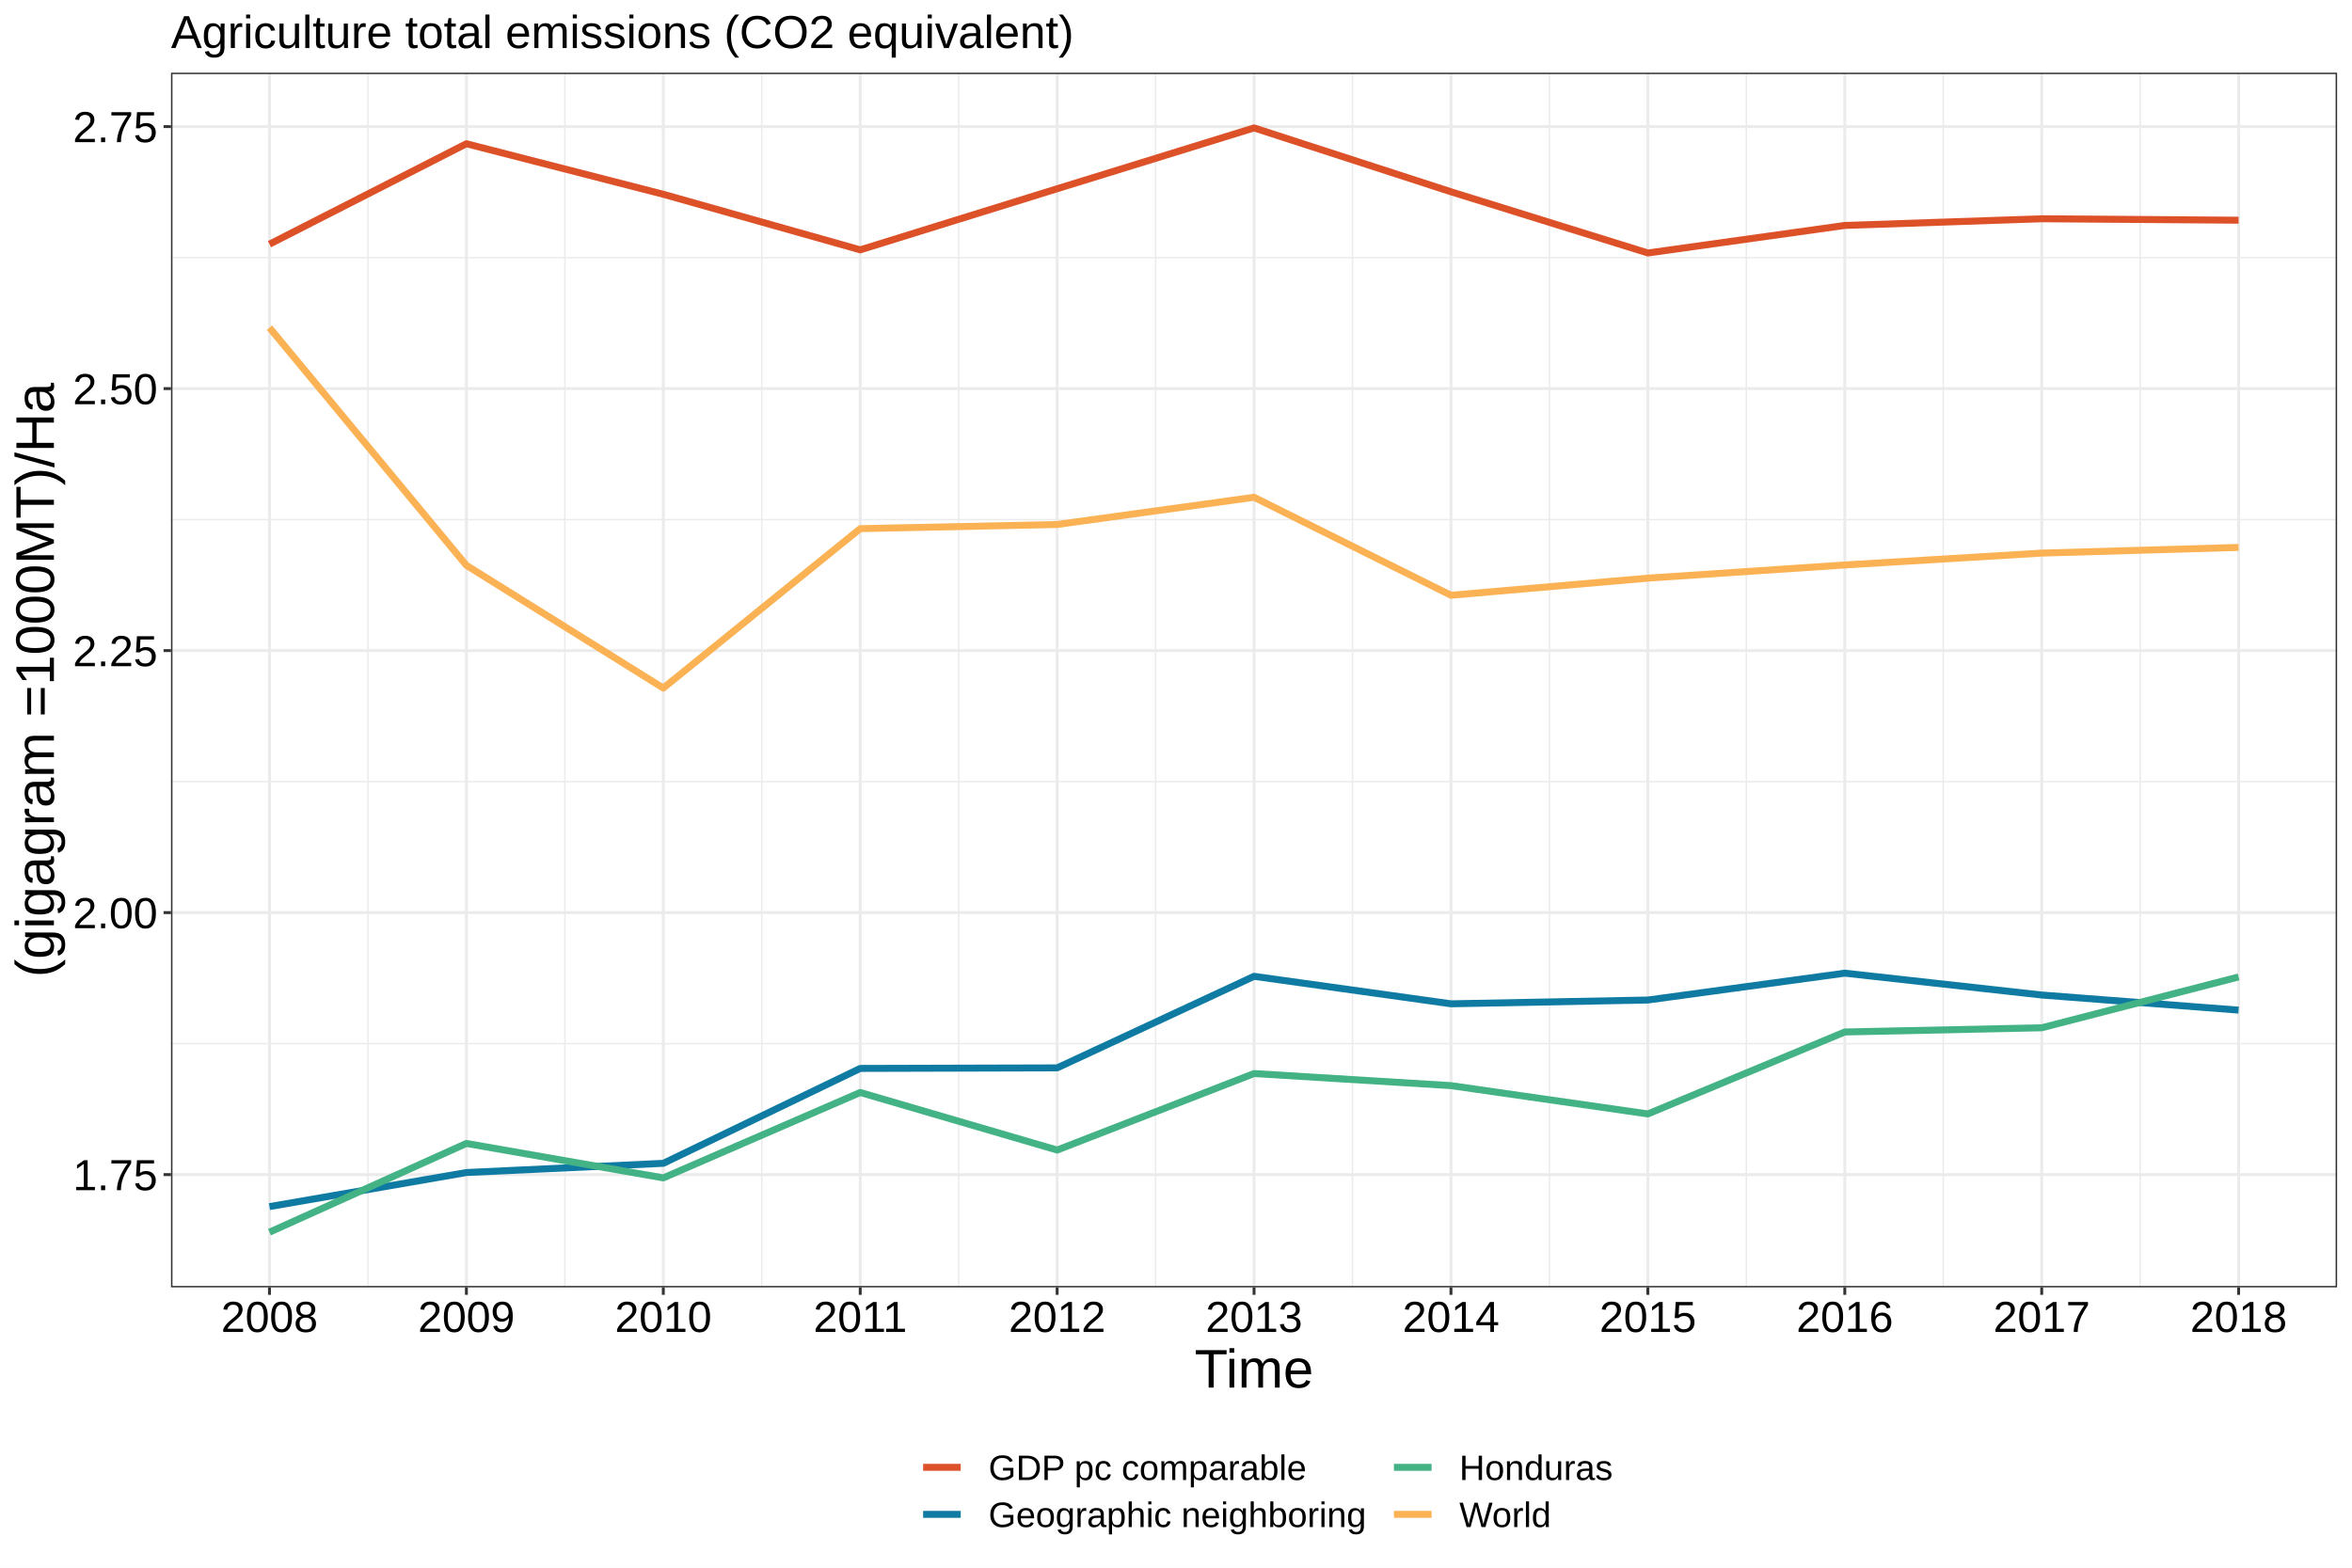
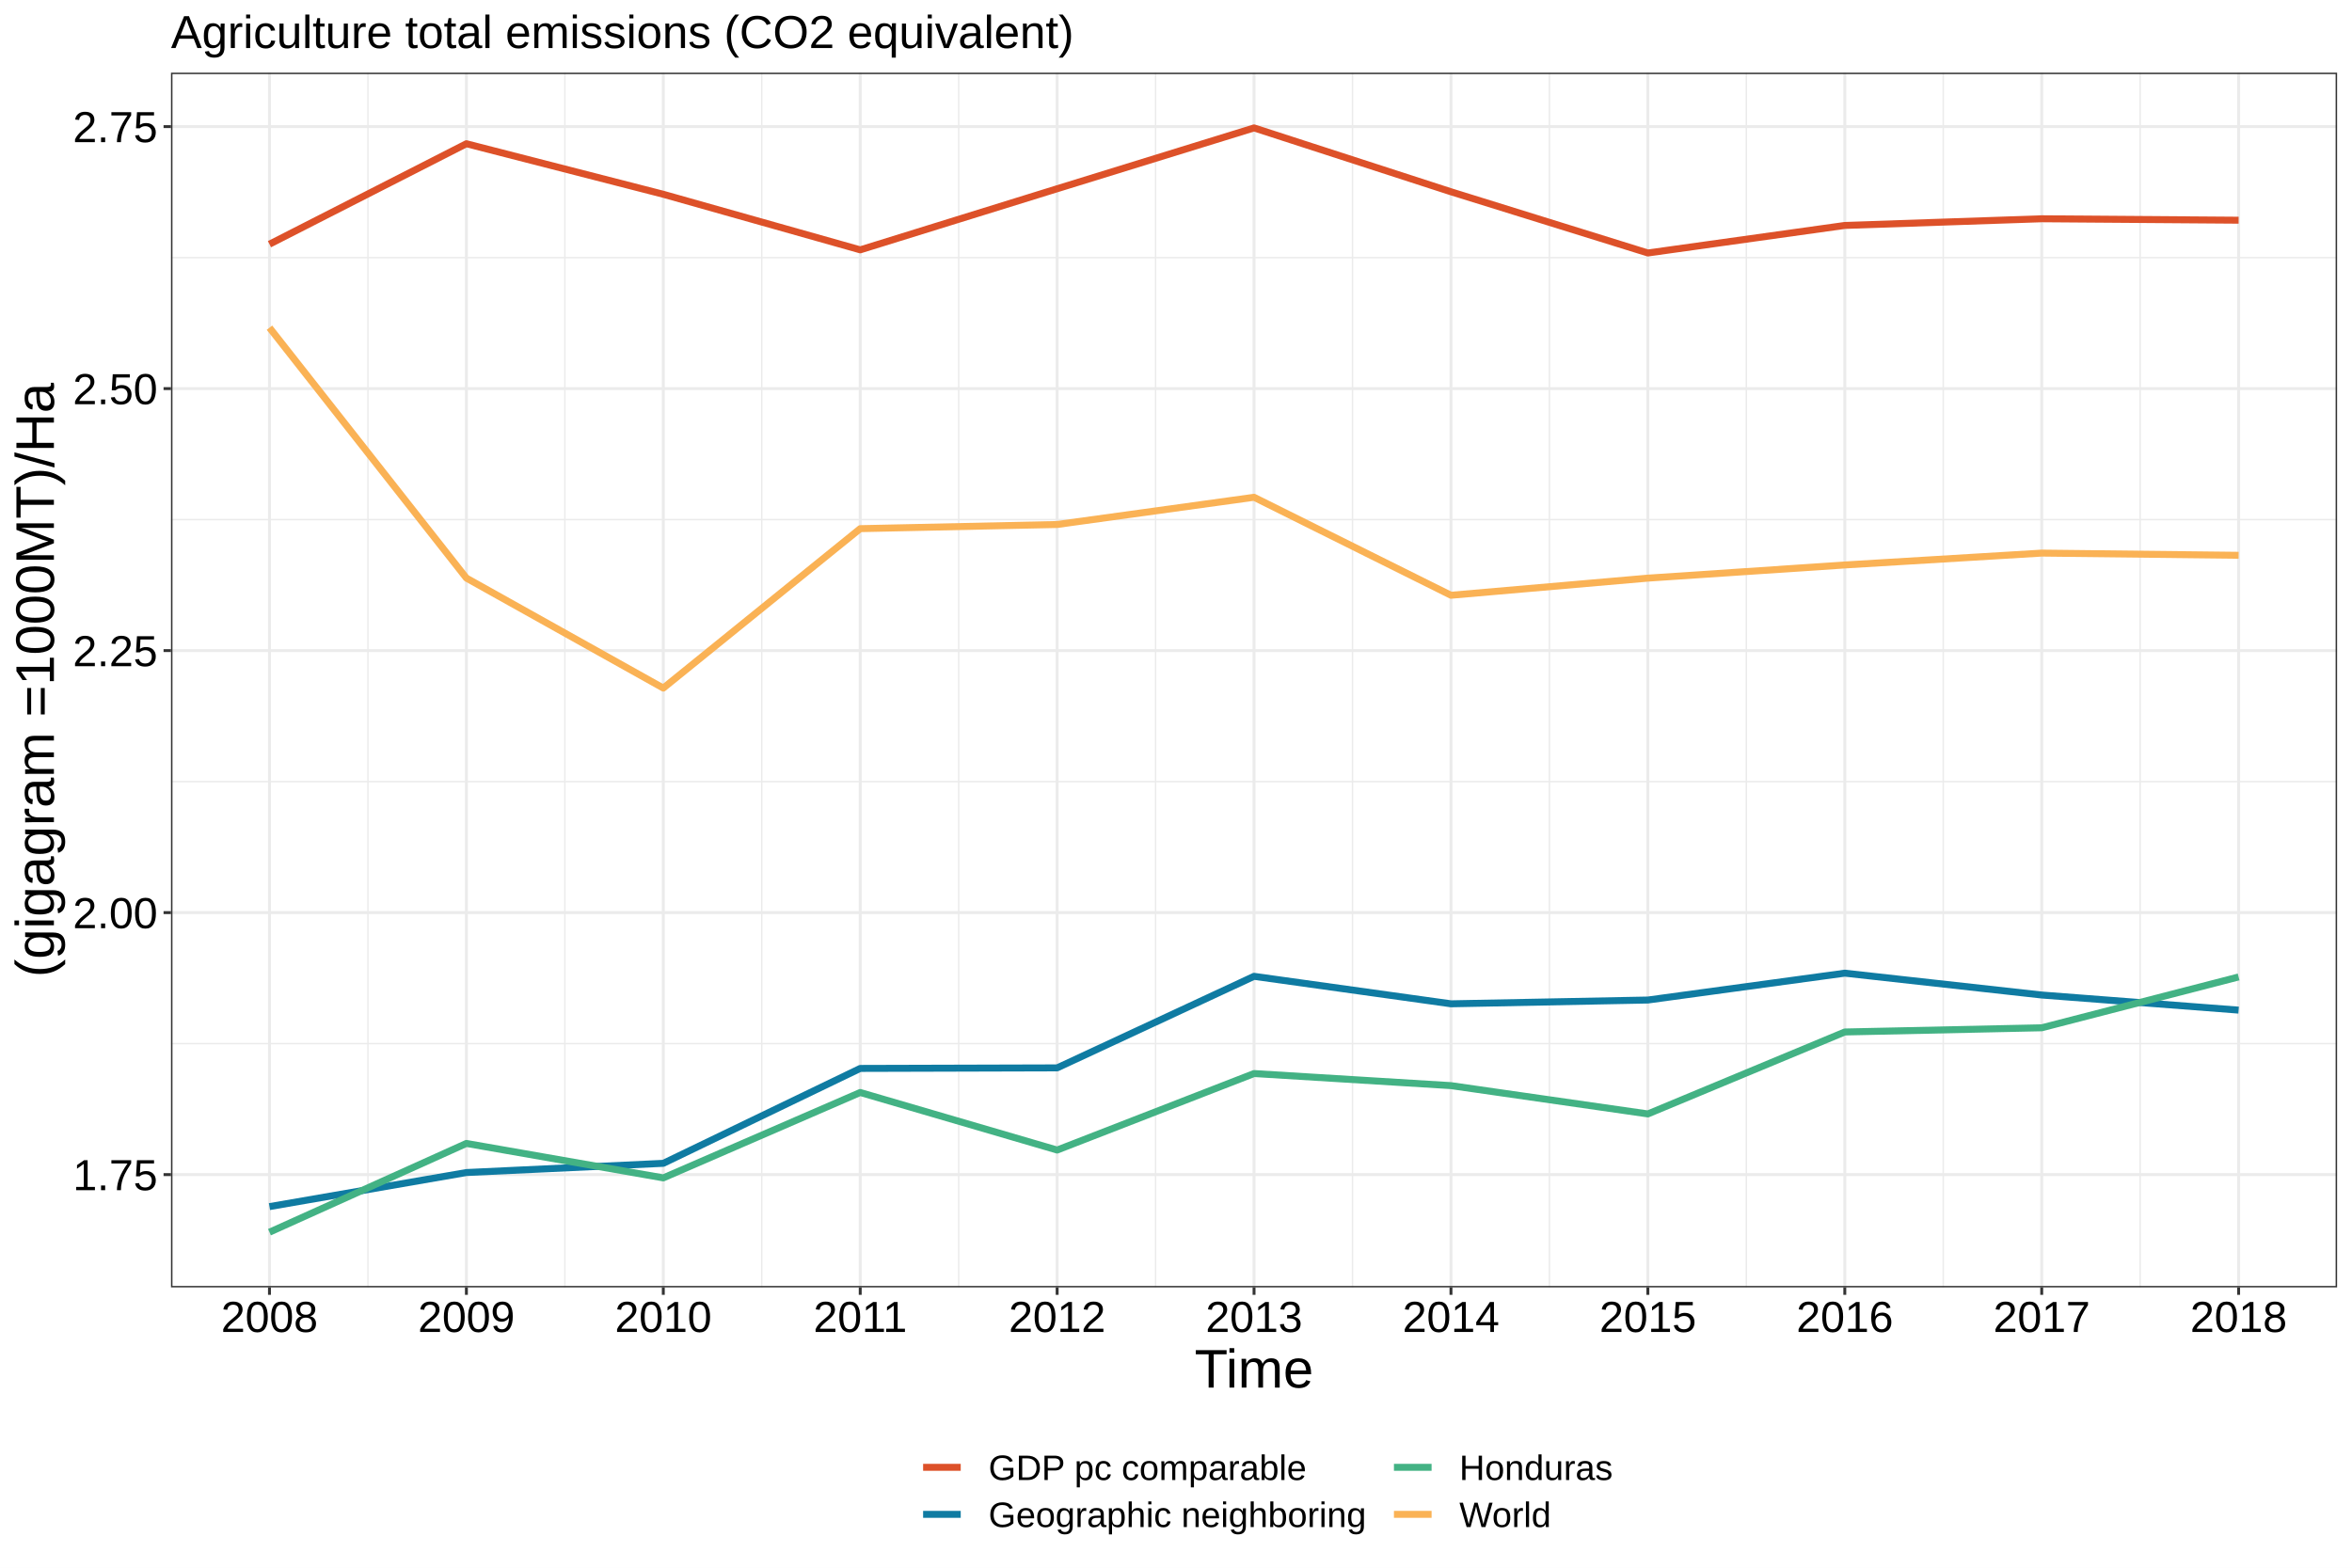
<svg xmlns="http://www.w3.org/2000/svg" class="svglite" width="864.00pt" height="576.00pt" viewBox="0 0 864.00 576.00">
  <defs>
    <style type="text/css">
    .svglite line, .svglite polyline, .svglite polygon, .svglite path, .svglite rect, .svglite circle {
      fill: none;
      stroke: #000000;
      stroke-linecap: round;
      stroke-linejoin: round;
      stroke-miterlimit: 10.00;
    }
    .svglite text {
      white-space: pre;
    }
  </style>
  </defs>
  <rect width="100%" height="100%" style="stroke: none; fill: #FFFFFF;" />
  <defs>
    <clipPath id="cpMC4wMHw4NjQuMDB8MC4wMHw1NzYuMDA=">
      <rect x="0.00" y="0.00" width="864.00" height="576.00" />
    </clipPath>
  </defs>
  <g clip-path="url(#cpMC4wMHw4NjQuMDB8MC4wMHw1NzYuMDA=)">
    <rect x="0.00" y="0.00" width="864.00" height="576.00" style="stroke-width: 1.07; stroke: #FFFFFF; fill: #FFFFFF;" />
  </g>
  <defs>
    <clipPath id="cpNjIuODJ8ODU4LjUyfDI2LjcxfDQ3My4wMQ==">
      <rect x="62.82" y="26.71" width="795.70" height="446.30" />
    </clipPath>
  </defs>
  <g clip-path="url(#cpNjIuODJ8ODU4LjUyfDI2LjcxfDQ3My4wMQ==)">
    <rect x="62.82" y="26.71" width="795.70" height="446.30" style="stroke-width: 1.07; stroke: none; fill: #FFFFFF;" />
    <polyline points="62.82,383.44 858.52,383.44 " style="stroke-width: 0.53; stroke: #EBEBEB; stroke-linecap: butt;" />
    <polyline points="62.82,287.18 858.52,287.18 " style="stroke-width: 0.53; stroke: #EBEBEB; stroke-linecap: butt;" />
    <polyline points="62.82,190.91 858.52,190.91 " style="stroke-width: 0.53; stroke: #EBEBEB; stroke-linecap: butt;" />
    <polyline points="62.82,94.65 858.52,94.65 " style="stroke-width: 0.53; stroke: #EBEBEB; stroke-linecap: butt;" />
    <polyline points="62.82,473.01 62.82,26.71 " style="stroke-width: 0.53; stroke: #EBEBEB; stroke-linecap: butt;" />
    <polyline points="135.16,473.01 135.16,26.71 " style="stroke-width: 0.53; stroke: #EBEBEB; stroke-linecap: butt;" />
    <polyline points="207.50,473.01 207.50,26.71 " style="stroke-width: 0.53; stroke: #EBEBEB; stroke-linecap: butt;" />
    <polyline points="279.83,473.01 279.83,26.71 " style="stroke-width: 0.53; stroke: #EBEBEB; stroke-linecap: butt;" />
    <polyline points="352.17,473.01 352.17,26.71 " style="stroke-width: 0.53; stroke: #EBEBEB; stroke-linecap: butt;" />
    <polyline points="424.50,473.01 424.50,26.71 " style="stroke-width: 0.53; stroke: #EBEBEB; stroke-linecap: butt;" />
    <polyline points="496.84,473.01 496.84,26.71 " style="stroke-width: 0.53; stroke: #EBEBEB; stroke-linecap: butt;" />
    <polyline points="569.18,473.01 569.18,26.71 " style="stroke-width: 0.53; stroke: #EBEBEB; stroke-linecap: butt;" />
    <polyline points="641.51,473.01 641.51,26.71 " style="stroke-width: 0.53; stroke: #EBEBEB; stroke-linecap: butt;" />
    <polyline points="713.85,473.01 713.85,26.71 " style="stroke-width: 0.53; stroke: #EBEBEB; stroke-linecap: butt;" />
    <polyline points="786.18,473.01 786.18,26.71 " style="stroke-width: 0.53; stroke: #EBEBEB; stroke-linecap: butt;" />
    <polyline points="858.52,473.01 858.52,26.71 " style="stroke-width: 0.53; stroke: #EBEBEB; stroke-linecap: butt;" />
    <polyline points="62.82,431.57 858.52,431.57 " style="stroke-width: 1.07; stroke: #EBEBEB; stroke-linecap: butt;" />
    <polyline points="62.82,335.31 858.52,335.31 " style="stroke-width: 1.07; stroke: #EBEBEB; stroke-linecap: butt;" />
    <polyline points="62.82,239.04 858.52,239.04 " style="stroke-width: 1.07; stroke: #EBEBEB; stroke-linecap: butt;" />
    <polyline points="62.82,142.78 858.52,142.78 " style="stroke-width: 1.07; stroke: #EBEBEB; stroke-linecap: butt;" />
    <polyline points="62.82,46.52 858.52,46.52 " style="stroke-width: 1.07; stroke: #EBEBEB; stroke-linecap: butt;" />
    <polyline points="98.99,473.01 98.99,26.71 " style="stroke-width: 1.07; stroke: #EBEBEB; stroke-linecap: butt;" />
    <polyline points="171.33,473.01 171.33,26.71 " style="stroke-width: 1.07; stroke: #EBEBEB; stroke-linecap: butt;" />
    <polyline points="243.66,473.01 243.66,26.71 " style="stroke-width: 1.07; stroke: #EBEBEB; stroke-linecap: butt;" />
    <polyline points="316.00,473.01 316.00,26.71 " style="stroke-width: 1.07; stroke: #EBEBEB; stroke-linecap: butt;" />
    <polyline points="388.34,473.01 388.34,26.71 " style="stroke-width: 1.07; stroke: #EBEBEB; stroke-linecap: butt;" />
    <polyline points="460.67,473.01 460.67,26.71 " style="stroke-width: 1.07; stroke: #EBEBEB; stroke-linecap: butt;" />
    <polyline points="533.01,473.01 533.01,26.71 " style="stroke-width: 1.07; stroke: #EBEBEB; stroke-linecap: butt;" />
    <polyline points="605.34,473.01 605.34,26.71 " style="stroke-width: 1.07; stroke: #EBEBEB; stroke-linecap: butt;" />
    <polyline points="677.68,473.01 677.68,26.71 " style="stroke-width: 1.07; stroke: #EBEBEB; stroke-linecap: butt;" />
    <polyline points="750.02,473.01 750.02,26.71 " style="stroke-width: 1.07; stroke: #EBEBEB; stroke-linecap: butt;" />
    <polyline points="822.35,473.01 822.35,26.71 " style="stroke-width: 1.07; stroke: #EBEBEB; stroke-linecap: butt;" />
    <polyline points="98.99,89.72 171.33,52.81 243.66,71.38 316.00,91.80 388.34,69.35 460.67,47.00 533.01,70.46 605.34,92.95 677.68,82.83 750.02,80.38 822.35,80.91 " style="stroke-width: 2.56; stroke: #DD5129; stroke-linecap: butt;" />
    <polyline points="98.99,443.33 171.33,430.81 243.66,427.43 316.00,392.56 388.34,392.36 460.67,358.72 533.01,368.82 605.34,367.43 677.68,357.56 750.02,365.59 822.35,371.14 " style="stroke-width: 2.56; stroke: #0F7BA2; stroke-linecap: butt;" />
    <polyline points="98.99,452.73 171.33,420.12 243.66,432.78 316.00,401.40 388.34,422.55 460.67,394.44 533.01,398.88 605.34,409.28 677.68,379.17 750.02,377.63 822.35,358.95 " style="stroke-width: 2.56; stroke: #43B284; stroke-linecap: butt;" />
-     <polyline points="98.99,120.40 171.33,207.72 243.66,252.81 316.00,194.24 388.34,192.71 460.67,182.71 533.01,218.71 605.34,212.42 677.68,207.58 750.02,203.22 822.35,201.13 " style="stroke-width: 2.56; stroke: #FAB255; stroke-linecap: butt;" />
+     <polyline points="98.99,120.40 171.33,212.40 243.66,252.81 316.00,194.24 388.34,192.71 460.67,182.71 533.01,218.71 605.34,212.42 677.68,207.58 750.02,203.22 822.35,204.03 " style="stroke-width: 2.56; stroke: #FAB255; stroke-linecap: butt;" />
    <rect x="62.82" y="26.71" width="795.70" height="446.30" style="stroke-width: 1.07; stroke: #333333;" />
  </g>
  <g clip-path="url(#cpMC4wMHw4NjQuMDB8MC4wMHw1NzYuMDA=)">
    <text x="57.89" y="437.30" text-anchor="end" style="font-size: 16.00px; font-family: &quot;Arial&quot;;" textLength="31.14px" lengthAdjust="spacingAndGlyphs">1.75</text>
    <text x="57.89" y="341.04" text-anchor="end" style="font-size: 16.00px; font-family: &quot;Arial&quot;;" textLength="31.14px" lengthAdjust="spacingAndGlyphs">2.00</text>
    <text x="57.89" y="244.77" text-anchor="end" style="font-size: 16.00px; font-family: &quot;Arial&quot;;" textLength="31.14px" lengthAdjust="spacingAndGlyphs">2.25</text>
    <text x="57.89" y="148.51" text-anchor="end" style="font-size: 16.00px; font-family: &quot;Arial&quot;;" textLength="31.14px" lengthAdjust="spacingAndGlyphs">2.50</text>
    <text x="57.89" y="52.24" text-anchor="end" style="font-size: 16.00px; font-family: &quot;Arial&quot;;" textLength="31.14px" lengthAdjust="spacingAndGlyphs">2.75</text>
    <polyline points="60.08,431.57 62.82,431.57 " style="stroke-width: 1.07; stroke: #333333; stroke-linecap: butt;" />
    <polyline points="60.08,335.31 62.82,335.31 " style="stroke-width: 1.07; stroke: #333333; stroke-linecap: butt;" />
    <polyline points="60.08,239.04 62.82,239.04 " style="stroke-width: 1.07; stroke: #333333; stroke-linecap: butt;" />
    <polyline points="60.08,142.78 62.82,142.78 " style="stroke-width: 1.07; stroke: #333333; stroke-linecap: butt;" />
    <polyline points="60.08,46.52 62.82,46.52 " style="stroke-width: 1.07; stroke: #333333; stroke-linecap: butt;" />
    <polyline points="98.99,475.75 98.99,473.01 " style="stroke-width: 1.07; stroke: #333333; stroke-linecap: butt;" />
    <polyline points="171.33,475.75 171.33,473.01 " style="stroke-width: 1.07; stroke: #333333; stroke-linecap: butt;" />
    <polyline points="243.66,475.75 243.66,473.01 " style="stroke-width: 1.07; stroke: #333333; stroke-linecap: butt;" />
    <polyline points="316.00,475.75 316.00,473.01 " style="stroke-width: 1.07; stroke: #333333; stroke-linecap: butt;" />
    <polyline points="388.34,475.75 388.34,473.01 " style="stroke-width: 1.07; stroke: #333333; stroke-linecap: butt;" />
    <polyline points="460.67,475.75 460.67,473.01 " style="stroke-width: 1.07; stroke: #333333; stroke-linecap: butt;" />
    <polyline points="533.01,475.75 533.01,473.01 " style="stroke-width: 1.07; stroke: #333333; stroke-linecap: butt;" />
    <polyline points="605.34,475.75 605.34,473.01 " style="stroke-width: 1.07; stroke: #333333; stroke-linecap: butt;" />
    <polyline points="677.68,475.75 677.68,473.01 " style="stroke-width: 1.07; stroke: #333333; stroke-linecap: butt;" />
    <polyline points="750.02,475.75 750.02,473.01 " style="stroke-width: 1.07; stroke: #333333; stroke-linecap: butt;" />
    <polyline points="822.35,475.75 822.35,473.01 " style="stroke-width: 1.07; stroke: #333333; stroke-linecap: butt;" />
    <text x="98.99" y="489.40" text-anchor="middle" style="font-size: 16.00px; font-family: &quot;Arial&quot;;" textLength="35.60px" lengthAdjust="spacingAndGlyphs">2008</text>
    <text x="171.33" y="489.40" text-anchor="middle" style="font-size: 16.00px; font-family: &quot;Arial&quot;;" textLength="35.60px" lengthAdjust="spacingAndGlyphs">2009</text>
    <text x="243.66" y="489.40" text-anchor="middle" style="font-size: 16.00px; font-family: &quot;Arial&quot;;" textLength="35.60px" lengthAdjust="spacingAndGlyphs">2010</text>
    <text x="316.00" y="489.40" text-anchor="middle" style="font-size: 16.00px; font-family: &quot;Arial&quot;;" textLength="34.41px" lengthAdjust="spacingAndGlyphs">2011</text>
    <text x="388.34" y="489.40" text-anchor="middle" style="font-size: 16.00px; font-family: &quot;Arial&quot;;" textLength="35.60px" lengthAdjust="spacingAndGlyphs">2012</text>
    <text x="460.67" y="489.40" text-anchor="middle" style="font-size: 16.00px; font-family: &quot;Arial&quot;;" textLength="35.60px" lengthAdjust="spacingAndGlyphs">2013</text>
    <text x="533.01" y="489.40" text-anchor="middle" style="font-size: 16.00px; font-family: &quot;Arial&quot;;" textLength="35.60px" lengthAdjust="spacingAndGlyphs">2014</text>
    <text x="605.34" y="489.40" text-anchor="middle" style="font-size: 16.00px; font-family: &quot;Arial&quot;;" textLength="35.60px" lengthAdjust="spacingAndGlyphs">2015</text>
    <text x="677.68" y="489.40" text-anchor="middle" style="font-size: 16.00px; font-family: &quot;Arial&quot;;" textLength="35.60px" lengthAdjust="spacingAndGlyphs">2016</text>
    <text x="750.02" y="489.40" text-anchor="middle" style="font-size: 16.00px; font-family: &quot;Arial&quot;;" textLength="35.60px" lengthAdjust="spacingAndGlyphs">2017</text>
    <text x="822.35" y="489.40" text-anchor="middle" style="font-size: 16.00px; font-family: &quot;Arial&quot;;" textLength="35.60px" lengthAdjust="spacingAndGlyphs">2018</text>
    <text x="460.67" y="509.83" text-anchor="middle" style="font-size: 20.00px; font-family: &quot;Arial&quot;;" textLength="43.70px" lengthAdjust="spacingAndGlyphs">Time</text>
    <text transform="translate(19.80,249.86) rotate(-90)" text-anchor="middle" style="font-size: 20.00px; font-family: &quot;Arial&quot;;" textLength="218.44px" lengthAdjust="spacingAndGlyphs">(gigagram =1000MT)/Ha</text>
    <rect x="323.42" y="525.00" width="274.50" height="45.52" style="stroke-width: 1.07; stroke: none; fill: #FFFFFF;" />
    <rect x="337.37" y="530.48" width="17.28" height="17.28" style="stroke-width: 1.07; stroke: none; fill: #FFFFFF;" />
    <line x1="339.10" y1="539.12" x2="352.92" y2="539.12" style="stroke-width: 2.56; stroke: #DD5129; stroke-linecap: butt;" />
    <rect x="337.37" y="547.76" width="17.28" height="17.28" style="stroke-width: 1.07; stroke: none; fill: #FFFFFF;" />
    <line x1="339.10" y1="556.40" x2="352.92" y2="556.40" style="stroke-width: 2.56; stroke: #0F7BA2; stroke-linecap: butt;" />
    <rect x="510.34" y="530.48" width="17.28" height="17.28" style="stroke-width: 1.07; stroke: none; fill: #FFFFFF;" />
    <line x1="512.06" y1="539.12" x2="525.89" y2="539.12" style="stroke-width: 2.56; stroke: #43B284; stroke-linecap: butt;" />
    <rect x="510.34" y="547.76" width="17.28" height="17.28" style="stroke-width: 1.07; stroke: none; fill: #FFFFFF;" />
    <line x1="512.06" y1="556.40" x2="525.89" y2="556.40" style="stroke-width: 2.56; stroke: #FAB255; stroke-linecap: butt;" />
    <text x="363.12" y="543.78" style="font-size: 13.00px; font-family: &quot;Arial&quot;;" textLength="116.82px" lengthAdjust="spacingAndGlyphs">GDP pc comparable</text>
    <text x="363.12" y="561.06" style="font-size: 13.00px; font-family: &quot;Arial&quot;;" textLength="138.75px" lengthAdjust="spacingAndGlyphs">Geographic neighboring</text>
    <text x="536.08" y="543.78" style="font-size: 13.00px; font-family: &quot;Arial&quot;;" textLength="56.36px" lengthAdjust="spacingAndGlyphs">Honduras</text>
    <text x="536.08" y="561.06" style="font-size: 13.00px; font-family: &quot;Arial&quot;;" textLength="33.71px" lengthAdjust="spacingAndGlyphs">World</text>
    <text x="62.82" y="17.65" style="font-size: 17.00px; font-family: &quot;Arial&quot;;" textLength="331.65px" lengthAdjust="spacingAndGlyphs">Agriculture total emissions (CO2 equivalent)</text>
  </g>
</svg>
